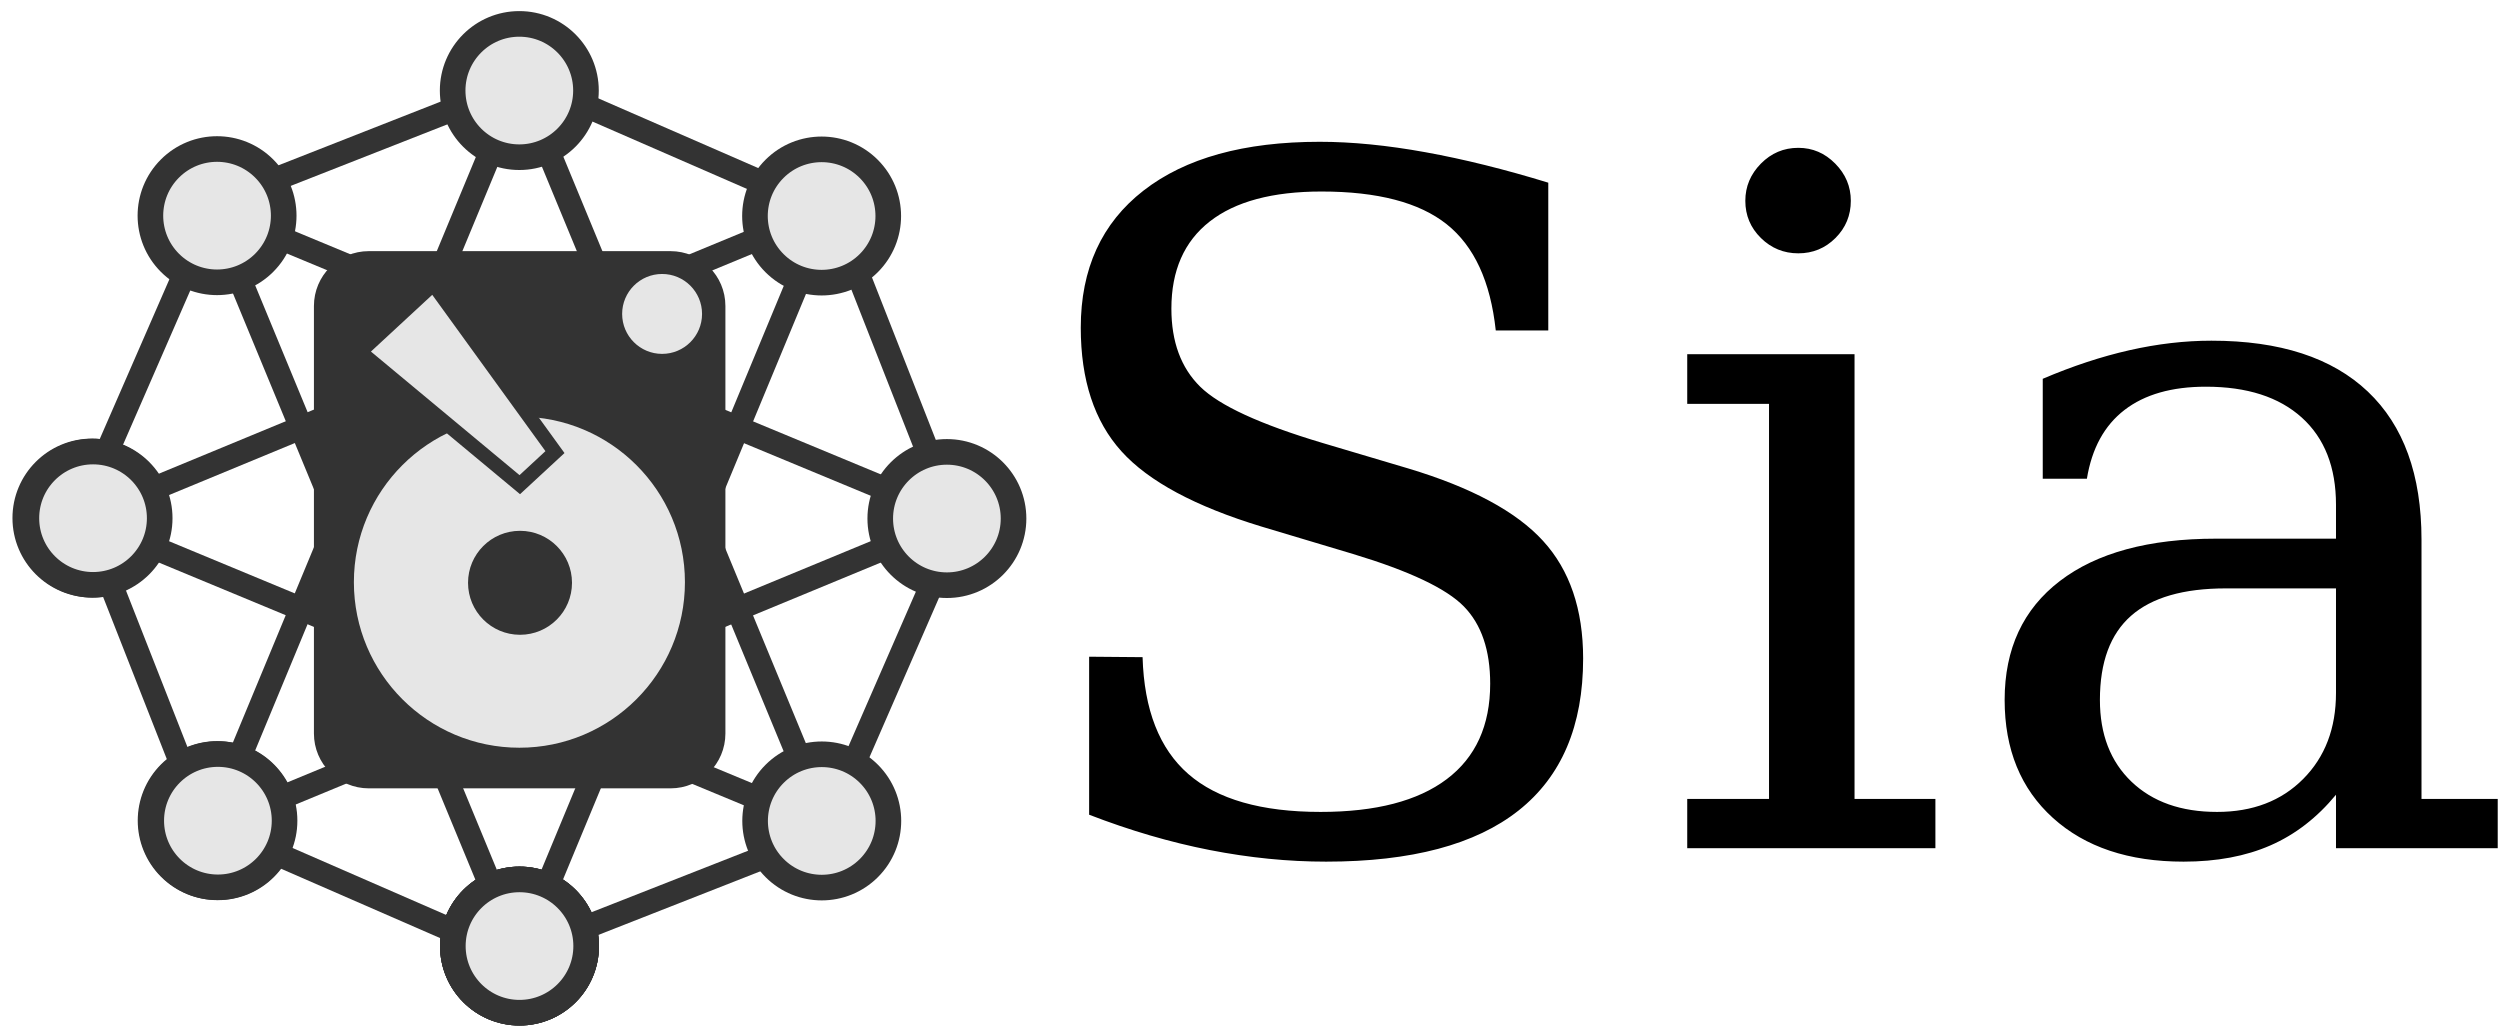
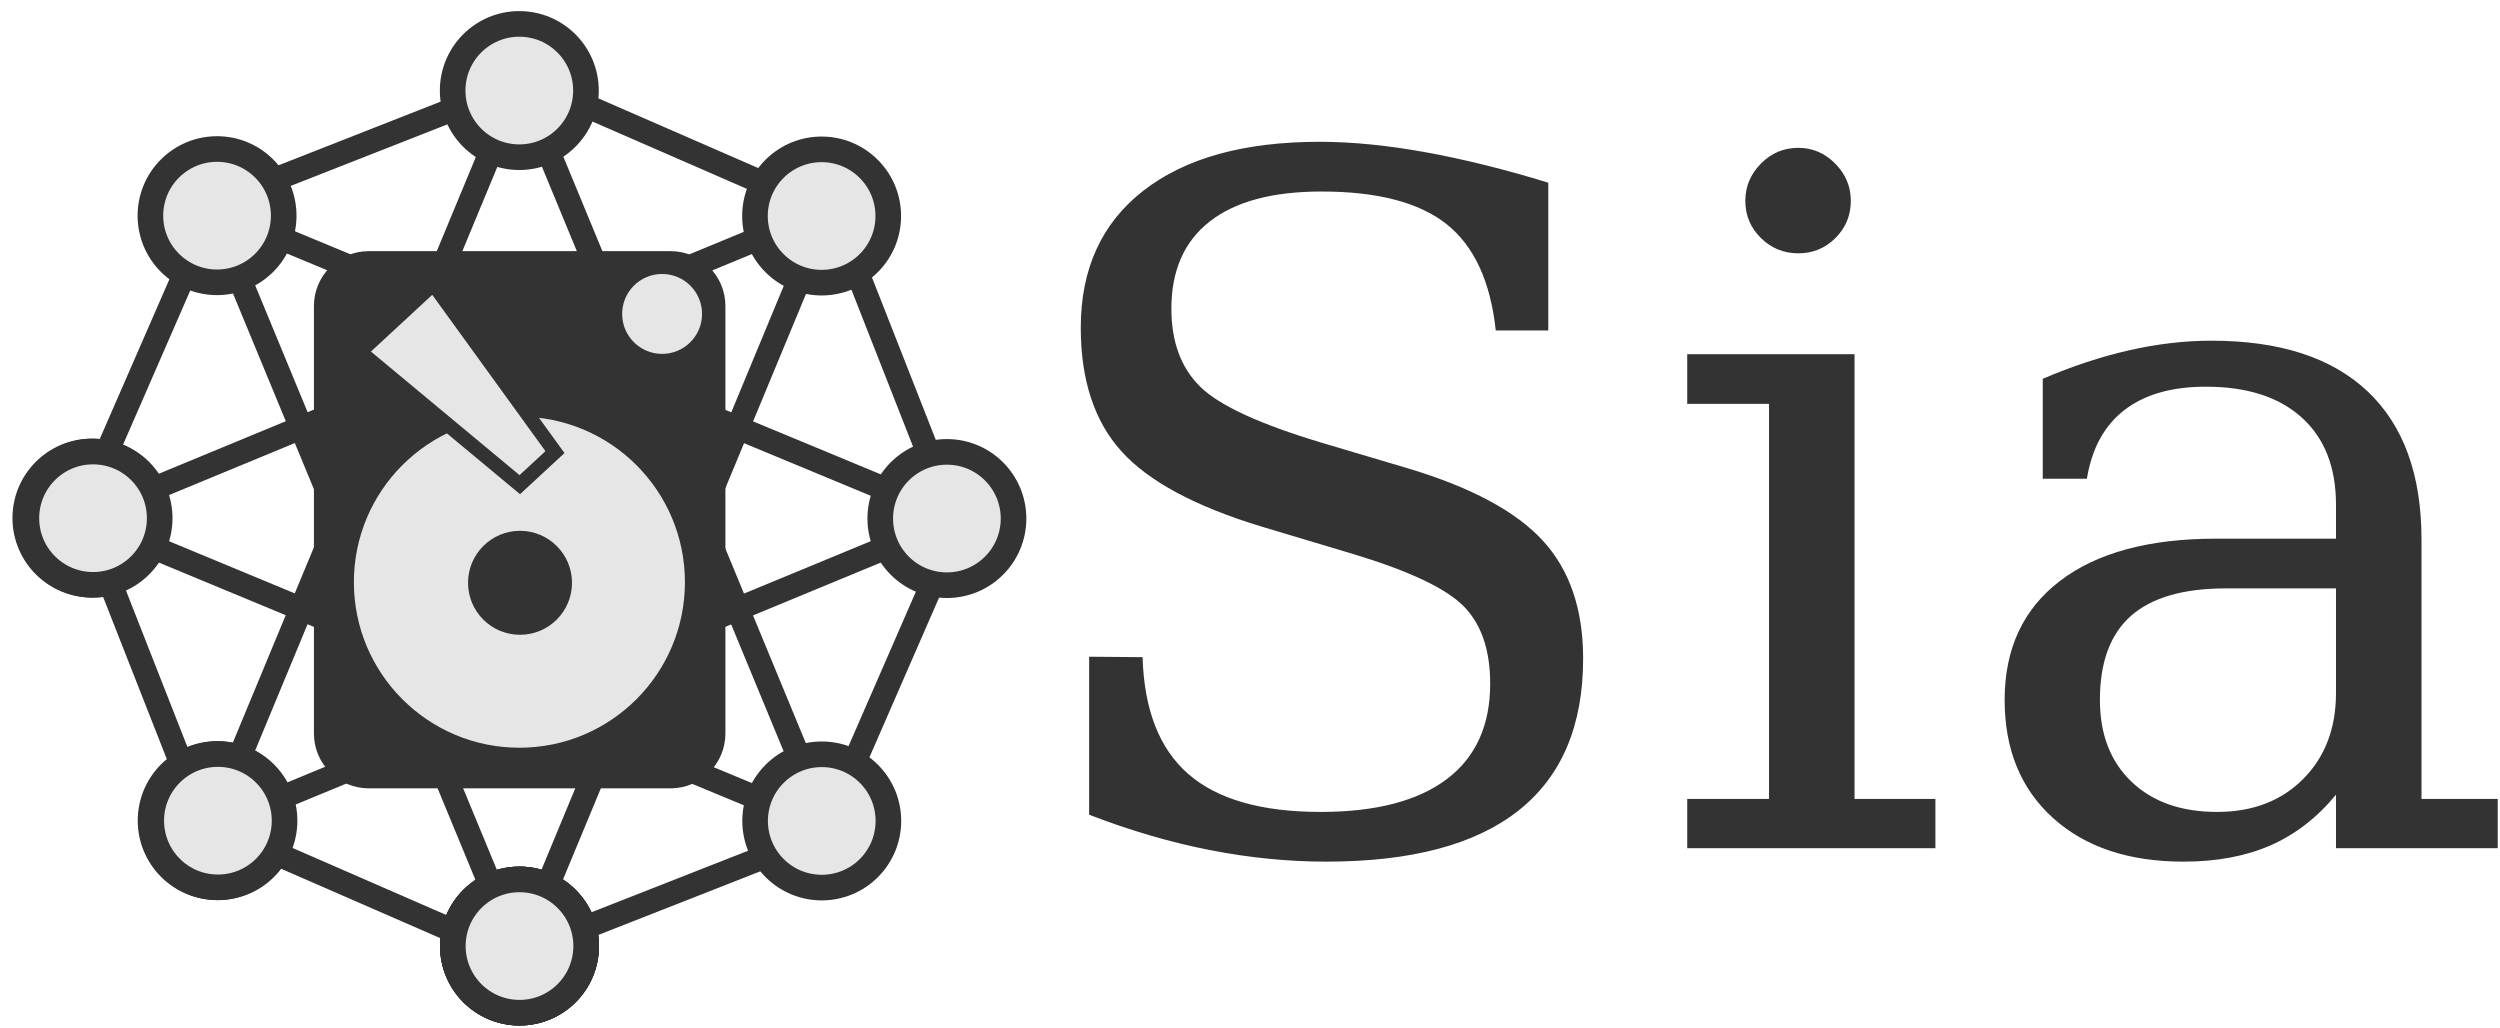
<svg xmlns="http://www.w3.org/2000/svg" width="438px" height="180px" viewBox="0 0 438 180" version="1.1">
  <defs />
  <g id="Page-1" stroke="none" stroke-width="1" fill="none" fill-rule="evenodd">
    <g id="Network-+-Harddrive-+-Sia" transform="translate(-9, -9)">
      <g id="Network" stroke="#333333">
        <path d="M111.696,174.749 C111.696,181.198 106.467,186.425 100.017,186.425 C93.567,186.425 88.338,181.197 88.338,174.749 C88.338,168.3 93.567,163.073 100.017,163.073 C106.467,163.073 111.696,168.3 111.696,174.749 L111.696,174.749 Z" id="path4047-2" stroke-width="4.487" fill="#E6E6E6" />
        <path d="M111.696,174.749 C111.696,181.198 106.467,186.425 100.017,186.425 C93.567,186.425 88.338,181.197 88.338,174.749 C88.338,168.3 93.567,163.073 100.017,163.073 C106.467,163.073 111.696,168.3 111.696,174.749 L111.696,174.749 Z" id="path4047-2" stroke-width="4.487" fill="#E6E6E6" />
        <path d="M46.231,46.325 L99.606,175.41 L46.231,46.325 Z" id="path4222-6" stroke-width="4.139" fill="#333333" />
        <path d="M45.445,153.366 L99.605,176.979 L45.445,153.366 Z" id="path4224-2" stroke-width="4.139" />
        <path d="M111.696,174.749 C111.696,181.198 106.467,186.425 100.017,186.425 C93.567,186.425 88.338,181.197 88.338,174.749 C88.338,168.3 93.567,163.073 100.017,163.073 C106.467,163.073 111.696,168.3 111.696,174.749 L111.696,174.749 Z" id="path4047-2" stroke-width="4.487" fill="#E6E6E6" />
        <g id="use4233-1" transform="translate(73.25442, 96.28507) rotate(45) translate(-73.25442, -96.28507) translate(40.25442, 26.28507)">
          <path d="M0.626,0.044 L54.002,129.129 L0.626,0.044 Z" id="path4360-5" stroke-width="4.139" fill="#333333" />
          <path d="M-0.159,107.085 L54.001,130.698 L-0.159,107.085 Z" id="path4362-5" stroke-width="4.139" />
          <g id="use4364-2" transform="translate(42.85714, 116.8044)" stroke-width="4.487" fill="#E6E6E6">
            <g id="use4069-3" transform="translate(-0, 0)">
              <path d="M23.234,11.663 C23.234,18.112 18.005,23.34 11.555,23.34 C5.105,23.34 -0.123,18.112 -0.123,11.663 C-0.123,5.215 5.106,-0.013 11.555,-0.013 C18.005,-0.013 23.234,5.215 23.234,11.663 L23.234,11.663 Z" id="path4047-2" />
            </g>
          </g>
        </g>
        <g id="use4235-8" transform="translate(83.57165, 78.35207) rotate(90) translate(-83.57165, -78.35207) translate(50.57165, 8.352069)">
          <path d="M0.626,0.044 L54.002,129.129 L0.626,0.044 Z" id="path4352-6" stroke-width="4.139" fill="#333333" />
          <path d="M-0.159,107.085 L54.001,130.698 L-0.159,107.085 Z" id="path4354-1" stroke-width="4.139" />
          <g id="use4356-0" transform="translate(42.85714, 116.8044)" stroke-width="4.487" fill="#E6E6E6">
            <g id="use4069-3" transform="translate(-0, 0)">
              <path d="M23.234,11.663 C23.234,18.112 18.005,23.34 11.555,23.34 C5.105,23.34 -0.123,18.112 -0.123,11.663 C-0.123,5.215 5.106,-0.013 11.555,-0.013 C18.005,-0.013 23.234,5.215 23.234,11.663 L23.234,11.663 Z" id="path4047-2" />
            </g>
          </g>
        </g>
        <g id="use4237-6" transform="translate(103.5124, 72.9869) rotate(135) translate(-103.5124, -72.9869) translate(70.51238, 2.986902)">
          <path d="M0.626,0.044 L54.002,129.129 L0.626,0.044 Z" id="path4344-0" stroke-width="4.139" fill="#333333" />
          <path d="M-0.159,107.085 L54.001,130.698 L-0.159,107.085 Z" id="path4346-5" stroke-width="4.139" />
          <g id="use4348-5" transform="translate(42.85714, 116.8044)" stroke-width="4.487" fill="#E6E6E6">
            <g id="use4069-3" transform="translate(0, 0)">
              <path d="M23.234,11.663 C23.234,18.112 18.005,23.34 11.555,23.34 C5.105,23.34 -0.123,18.112 -0.123,11.663 C-0.123,5.215 5.106,-0.013 11.555,-0.013 C18.005,-0.013 23.234,5.215 23.234,11.663 L23.234,11.663 Z" id="path4047-2" />
            </g>
          </g>
        </g>
        <g id="use4239-6" transform="translate(121.3956, 83.33241) scale(-1, -1) translate(-121.3956, -83.33241) translate(88.3956, 13.33241)">
          <path d="M0.626,0.044 L54.002,129.129 L0.626,0.044 Z" id="path4336-2" stroke-width="4.139" fill="#333333" />
          <path d="M-0.159,107.085 L54.001,130.698 L-0.159,107.085 Z" id="path4338-8" stroke-width="4.139" />
          <g id="use4340-6" transform="translate(42.85714, 116.8044)" stroke-width="4.487" fill="#E6E6E6">
            <g id="use4069-3" transform="translate(0, 0)">
              <path d="M23.234,11.663 C23.234,18.112 18.005,23.34 11.555,23.34 C5.105,23.34 -0.123,18.112 -0.123,11.663 C-0.123,5.215 5.106,-0.013 11.555,-0.013 C18.005,-0.013 23.234,5.215 23.234,11.663 L23.234,11.663 Z" id="path4047-2" />
            </g>
          </g>
        </g>
        <g id="use4241-4" transform="translate(126.7456, 103.3283) rotate(225) translate(-126.7456, -103.3283) translate(93.74557, 33.32834)">
          <path d="M0.626,0.044 L54.002,129.129 L0.626,0.044 Z" id="path4328-8" stroke-width="4.139" fill="#333333" />
          <path d="M-0.159,107.085 L54.001,130.698 L-0.159,107.085 Z" id="path4330-5" stroke-width="4.139" />
          <g id="use4332-1" transform="translate(42.85714, 116.8044)" stroke-width="4.487" fill="#E6E6E6">
            <g id="use4069-3" transform="translate(-0, 0)">
              <path d="M23.234,11.663 C23.234,18.112 18.005,23.34 11.555,23.34 C5.105,23.34 -0.123,18.112 -0.123,11.663 C-0.123,5.215 5.106,-0.013 11.555,-0.013 C18.005,-0.013 23.234,5.215 23.234,11.663 L23.234,11.663 Z" id="path4047-2" />
            </g>
          </g>
        </g>
        <g id="use4243-0" transform="translate(116.4283, 121.2613) rotate(-90) translate(-116.4283, -121.2613) translate(83.42835, 51.26134)">
          <path d="M0.626,0.044 L54.002,129.129 L0.626,0.044 Z" id="path4320-7" stroke-width="4.139" fill="#333333" />
          <path d="M-0.159,107.085 L54.001,130.698 L-0.159,107.085 Z" id="path4322-0" stroke-width="4.139" />
          <g id="use4324-9" transform="translate(42.85714, 116.8044)" stroke-width="4.487" fill="#E6E6E6">
            <g id="use4069-3" transform="translate(0, 0)">
              <path d="M23.234,11.663 C23.234,18.112 18.005,23.34 11.555,23.34 C5.105,23.34 -0.123,18.112 -0.123,11.663 C-0.123,5.215 5.106,-0.013 11.555,-0.013 C18.005,-0.013 23.234,5.215 23.234,11.663 L23.234,11.663 Z" id="path4047-2" />
            </g>
          </g>
        </g>
        <g id="use4245-6" transform="translate(96.48762, 126.6265) rotate(-45) translate(-96.48762, -126.6265) translate(63.48762, 56.6265)">
          <path d="M0.626,0.044 L54.002,129.129 L0.626,0.044 Z" id="path4312-2" stroke-width="4.139" fill="#333333" />
          <path d="M-0.159,107.085 L54.001,130.698 L-0.159,107.085 Z" id="path4314-4" stroke-width="4.139" />
          <g id="use4316-2" transform="translate(42.85714, 116.8044)" stroke-width="4.487" fill="#E6E6E6">
            <g id="use4069-3" transform="translate(-0, 0)">
              <path d="M23.234,11.663 C23.234,18.112 18.005,23.34 11.555,23.34 C5.105,23.34 -0.123,18.112 -0.123,11.663 C-0.123,5.215 5.106,-0.013 11.555,-0.013 C18.005,-0.013 23.234,5.215 23.234,11.663 L23.234,11.663 Z" id="path4047-2" />
            </g>
          </g>
        </g>
        <g id="use4206-7-9" transform="translate(35.6212, 141.1217)" stroke-width="4.487" fill="#E6E6E6">
          <g id="use4069-3">
            <path d="M23.234,11.663 C23.234,18.112 18.005,23.34 11.555,23.34 C5.105,23.34 -0.123,18.112 -0.123,11.663 C-0.123,5.215 5.106,-0.013 11.555,-0.013 C18.005,-0.013 23.234,5.215 23.234,11.663 L23.234,11.663 Z" id="path4047-2" />
          </g>
        </g>
        <g id="use4206-3-6" transform="translate(13.74543, 88.12439)" stroke-width="4.487" fill="#E6E6E6">
          <g id="use4069-3">
            <path d="M23.234,11.663 C23.234,18.112 18.005,23.34 11.555,23.34 C5.105,23.34 -0.123,18.112 -0.123,11.663 C-0.123,5.215 5.106,-0.013 11.555,-0.013 C18.005,-0.013 23.234,5.215 23.234,11.663 L23.234,11.663 Z" id="path4047-2" />
          </g>
        </g>
        <g id="use4206-34-6" transform="translate(88.46154, 163.0854)" stroke-width="4.487" fill="#E6E6E6">
          <g id="use4069-3">
            <path d="M23.234,11.663 C23.234,18.112 18.005,23.34 11.555,23.34 C5.105,23.34 -0.123,18.112 -0.123,11.663 C-0.123,5.215 5.106,-0.013 11.555,-0.013 C18.005,-0.013 23.234,5.215 23.234,11.663 L23.234,11.663 Z" id="path4047-2" />
          </g>
        </g>
        <path d="M90.255,124.615 C85.006,122.394 80.436,120.292 80.1,119.943 C79.765,119.594 77.688,114.969 75.486,109.666 L71.482,100.023 L75.34,90.536 C77.462,85.319 79.605,80.62 80.103,80.095 C80.601,79.57 85.268,77.362 90.474,75.188 L99.94,71.235 L109.956,75.431 L119.971,79.626 L124.184,89.761 L128.396,99.897 L124.277,110.009 L120.158,120.121 L112.72,123.263 C108.629,124.99 104.048,126.91 102.541,127.528 C99.893,128.615 99.481,128.517 90.256,124.615 L90.255,124.615 Z" id="path4501-2" stroke-width="5.255" fill="#333333" />
      </g>
      <g id="Harddrive" transform="translate(64, 53)">
        <rect id="rect3026-0" fill="#333333" x="0" y="0" width="72.091" height="94.119" rx="9.612" />
        <path d="M65,58 C65,74.016 52.016,87 36,87 C19.984,87 7,74.016 7,58 C7,41.984 19.984,29 36,29 C52.016,29 65,41.984 65,58 L65,58 Z" id="path3016-2" fill="#E6E6E6" />
        <path d="M68,11 C68,14.866 64.866,18 61,18 C57.134,18 54,14.866 54,11 C54,7.134 57.134,4 61,4 C64.866,4 68,7.134 68,11 L68,11 Z" id="path3034-0" fill="#E6E6E6" />
        <path d="M8.085,17.644 L20.915,5.771 L42.229,35.208 L36.064,40.913 L8.085,17.644 Z" id="rect3832-9" stroke="#333333" stroke-width="2.51" fill="#E6E6E6" />
        <path d="M45.215,58.107 C45.215,63.137 41.137,67.215 36.107,67.215 C31.078,67.215 27,63.137 27,58.107 C27,53.078 31.077,49 36.107,49 C41.137,49 45.215,53.077 45.215,58.107 L45.215,58.107 Z" id="path5336" fill="#333333" />
      </g>
-       <g id="Sia" transform="translate(198, 34)" fill="#000000">
-         <path d="M1.816,117.738 L1.816,90.055 L11.179,90.136 C11.451,99.364 14.124,106.19 19.199,110.614 C24.274,115.037 31.996,117.249 42.363,117.249 C52.025,117.249 59.393,115.336 64.469,111.509 C69.544,107.682 72.081,102.105 72.081,94.777 C72.081,88.915 70.548,84.41 67.481,81.262 C64.414,78.113 57.941,75.047 48.062,72.061 L32.023,67.257 C20.407,63.729 12.224,59.333 7.475,54.067 C2.725,48.802 0.35,41.583 0.35,32.41 C0.35,22.096 4.014,14.09 11.342,8.391 C18.67,2.691 28.956,-0.158 42.2,-0.158 C47.845,-0.158 54.033,0.452 60.764,1.674 C67.495,2.895 74.66,4.673 82.259,7.007 L82.259,32.898 L73.058,32.898 C72.136,24.322 69.272,18.121 64.469,14.294 C59.665,10.467 52.351,8.554 42.526,8.554 C33.95,8.554 27.423,10.304 22.944,13.805 C18.466,17.306 16.227,22.395 16.227,29.071 C16.227,34.879 17.91,39.439 21.275,42.75 C24.641,46.061 31.778,49.345 42.689,52.602 L57.751,57.08 C68.77,60.391 76.627,64.611 81.322,69.741 C86.018,74.87 88.365,81.75 88.365,90.381 C88.365,102.159 84.593,111.034 77.048,117.005 C69.503,122.976 58.267,125.961 43.34,125.961 C36.664,125.961 29.865,125.283 22.944,123.926 C16.024,122.569 8.981,120.506 1.816,117.738 Z M116.781,10.182 C116.781,7.685 117.69,5.514 119.508,3.668 C121.327,1.823 123.512,0.9 126.063,0.9 C128.56,0.9 130.717,1.823 132.536,3.668 C134.354,5.514 135.263,7.685 135.263,10.182 C135.263,12.733 134.368,14.904 132.576,16.696 C130.785,18.487 128.614,19.383 126.063,19.383 C123.512,19.383 121.327,18.487 119.508,16.696 C117.69,14.904 116.781,12.733 116.781,10.182 Z M135.915,114.969 L150.082,114.969 L150.082,123.6 L106.603,123.6 L106.603,114.969 L120.933,114.969 L120.933,45.763 L106.603,45.763 L106.603,37.051 L135.915,37.051 L135.915,114.969 Z M235.247,69.537 L235.247,114.969 L248.6,114.969 L248.6,123.6 L220.266,123.6 L220.266,114.237 C216.954,118.253 213.128,121.212 208.785,123.111 C204.443,125.011 199.368,125.961 193.56,125.961 C183.952,125.961 176.326,123.41 170.681,118.308 C165.036,113.205 162.213,106.312 162.213,97.627 C162.213,88.671 165.443,81.723 171.902,76.784 C178.361,71.844 187.48,69.374 199.259,69.374 L220.266,69.374 L220.266,63.431 C220.266,56.863 218.271,51.774 214.281,48.164 C210.292,44.555 204.687,42.75 197.468,42.75 C191.497,42.75 186.748,44.107 183.22,46.821 C179.691,49.535 177.493,53.552 176.624,58.871 L168.89,58.871 L168.89,41.366 C174.1,39.14 179.162,37.471 184.074,36.359 C188.987,35.246 193.777,34.689 198.445,34.689 C210.441,34.689 219.573,37.661 225.843,43.605 C232.112,49.549 235.247,58.193 235.247,69.537 Z M220.266,96.406 L220.266,78.086 L200.969,78.086 C193.533,78.086 187.996,79.688 184.359,82.89 C180.723,86.093 178.904,91.005 178.904,97.627 C178.904,103.652 180.75,108.429 184.441,111.957 C188.132,115.485 193.126,117.249 199.422,117.249 C205.664,117.249 210.699,115.322 214.525,111.468 C218.352,107.615 220.266,102.594 220.266,96.406 Z" id="tspan4855-4-2" />
+       <g id="Sia" transform="translate(184, 3)" fill="#333333">
+         <path d="M15.816,148.738 L15.816,121.055 L25.179,121.136 C25.451,130.364 28.124,137.19 33.199,141.614 C38.274,146.037 45.996,148.249 56.363,148.249 C66.025,148.249 73.393,146.336 78.469,142.509 C83.544,138.682 86.081,133.105 86.081,125.777 C86.081,119.915 84.548,115.41 81.481,112.262 C78.414,109.113 71.941,106.047 62.062,103.061 L46.023,98.257 C34.407,94.729 26.224,90.333 21.475,85.067 C16.725,79.802 14.35,72.583 14.35,63.41 C14.35,53.096 18.014,45.09 25.342,39.391 C32.67,33.691 42.956,30.842 56.2,30.842 C61.845,30.842 68.033,31.452 74.764,32.674 C81.495,33.895 88.66,35.673 96.259,38.007 L96.259,63.898 L87.058,63.898 C86.136,55.322 83.272,49.121 78.469,45.294 C73.665,41.467 66.351,39.554 56.526,39.554 C47.95,39.554 41.423,41.304 36.944,44.805 C32.466,48.306 30.227,53.395 30.227,60.071 C30.227,65.879 31.91,70.439 35.275,73.75 C38.641,77.061 45.778,80.345 56.689,83.602 L71.751,88.08 C82.77,91.391 90.627,95.611 95.322,100.741 C100.018,105.87 102.365,112.75 102.365,121.381 C102.365,133.159 98.593,142.034 91.048,148.005 C83.503,153.976 72.267,156.961 57.34,156.961 C50.664,156.961 43.865,156.283 36.944,154.926 C30.024,153.569 22.981,151.506 15.816,148.738 Z M130.781,41.182 C130.781,38.685 131.69,36.514 133.508,34.668 C135.327,32.823 137.512,31.9 140.063,31.9 C142.56,31.9 144.717,32.823 146.536,34.668 C148.354,36.514 149.263,38.685 149.263,41.182 C149.263,43.733 148.368,45.904 146.576,47.696 C144.785,49.487 142.614,50.383 140.063,50.383 C137.512,50.383 135.327,49.487 133.508,47.696 C131.69,45.904 130.781,43.733 130.781,41.182 Z M149.915,145.969 L164.082,145.969 L164.082,154.6 L120.603,154.6 L120.603,145.969 L134.933,145.969 L134.933,76.763 L120.603,76.763 L120.603,68.051 L149.915,68.051 L149.915,145.969 Z M249.247,100.537 L249.247,145.969 L262.6,145.969 L262.6,154.6 L234.266,154.6 L234.266,145.237 C230.954,149.253 227.128,152.212 222.785,154.111 C218.443,156.011 213.368,156.961 207.56,156.961 C197.952,156.961 190.326,154.41 184.681,149.308 C179.036,144.205 176.213,137.312 176.213,128.627 C176.213,119.671 179.443,112.723 185.902,107.784 C192.361,102.844 201.48,100.374 213.259,100.374 L234.266,100.374 L234.266,94.431 C234.266,87.863 232.271,82.774 228.281,79.164 C224.292,75.555 218.687,73.75 211.468,73.75 C205.497,73.75 200.748,75.107 197.22,77.821 C193.691,80.535 191.493,84.552 190.624,89.871 L182.89,89.871 L182.89,72.366 C188.1,70.14 193.162,68.471 198.074,67.359 C202.987,66.246 207.777,65.689 212.445,65.689 C224.441,65.689 233.573,68.661 239.843,74.605 C246.112,80.549 249.247,89.193 249.247,100.537 Z M234.266,127.406 L234.266,109.086 L214.969,109.086 C207.533,109.086 201.996,110.688 198.359,113.89 C194.723,117.093 192.904,122.005 192.904,128.627 C192.904,134.652 194.75,139.429 198.441,142.957 C202.132,146.485 207.126,148.249 213.422,148.249 C219.664,148.249 224.699,146.322 228.525,142.468 C232.352,138.615 234.266,133.594 234.266,127.406 Z" id="tspan4855-4-2" />
      </g>
    </g>
  </g>
</svg>
